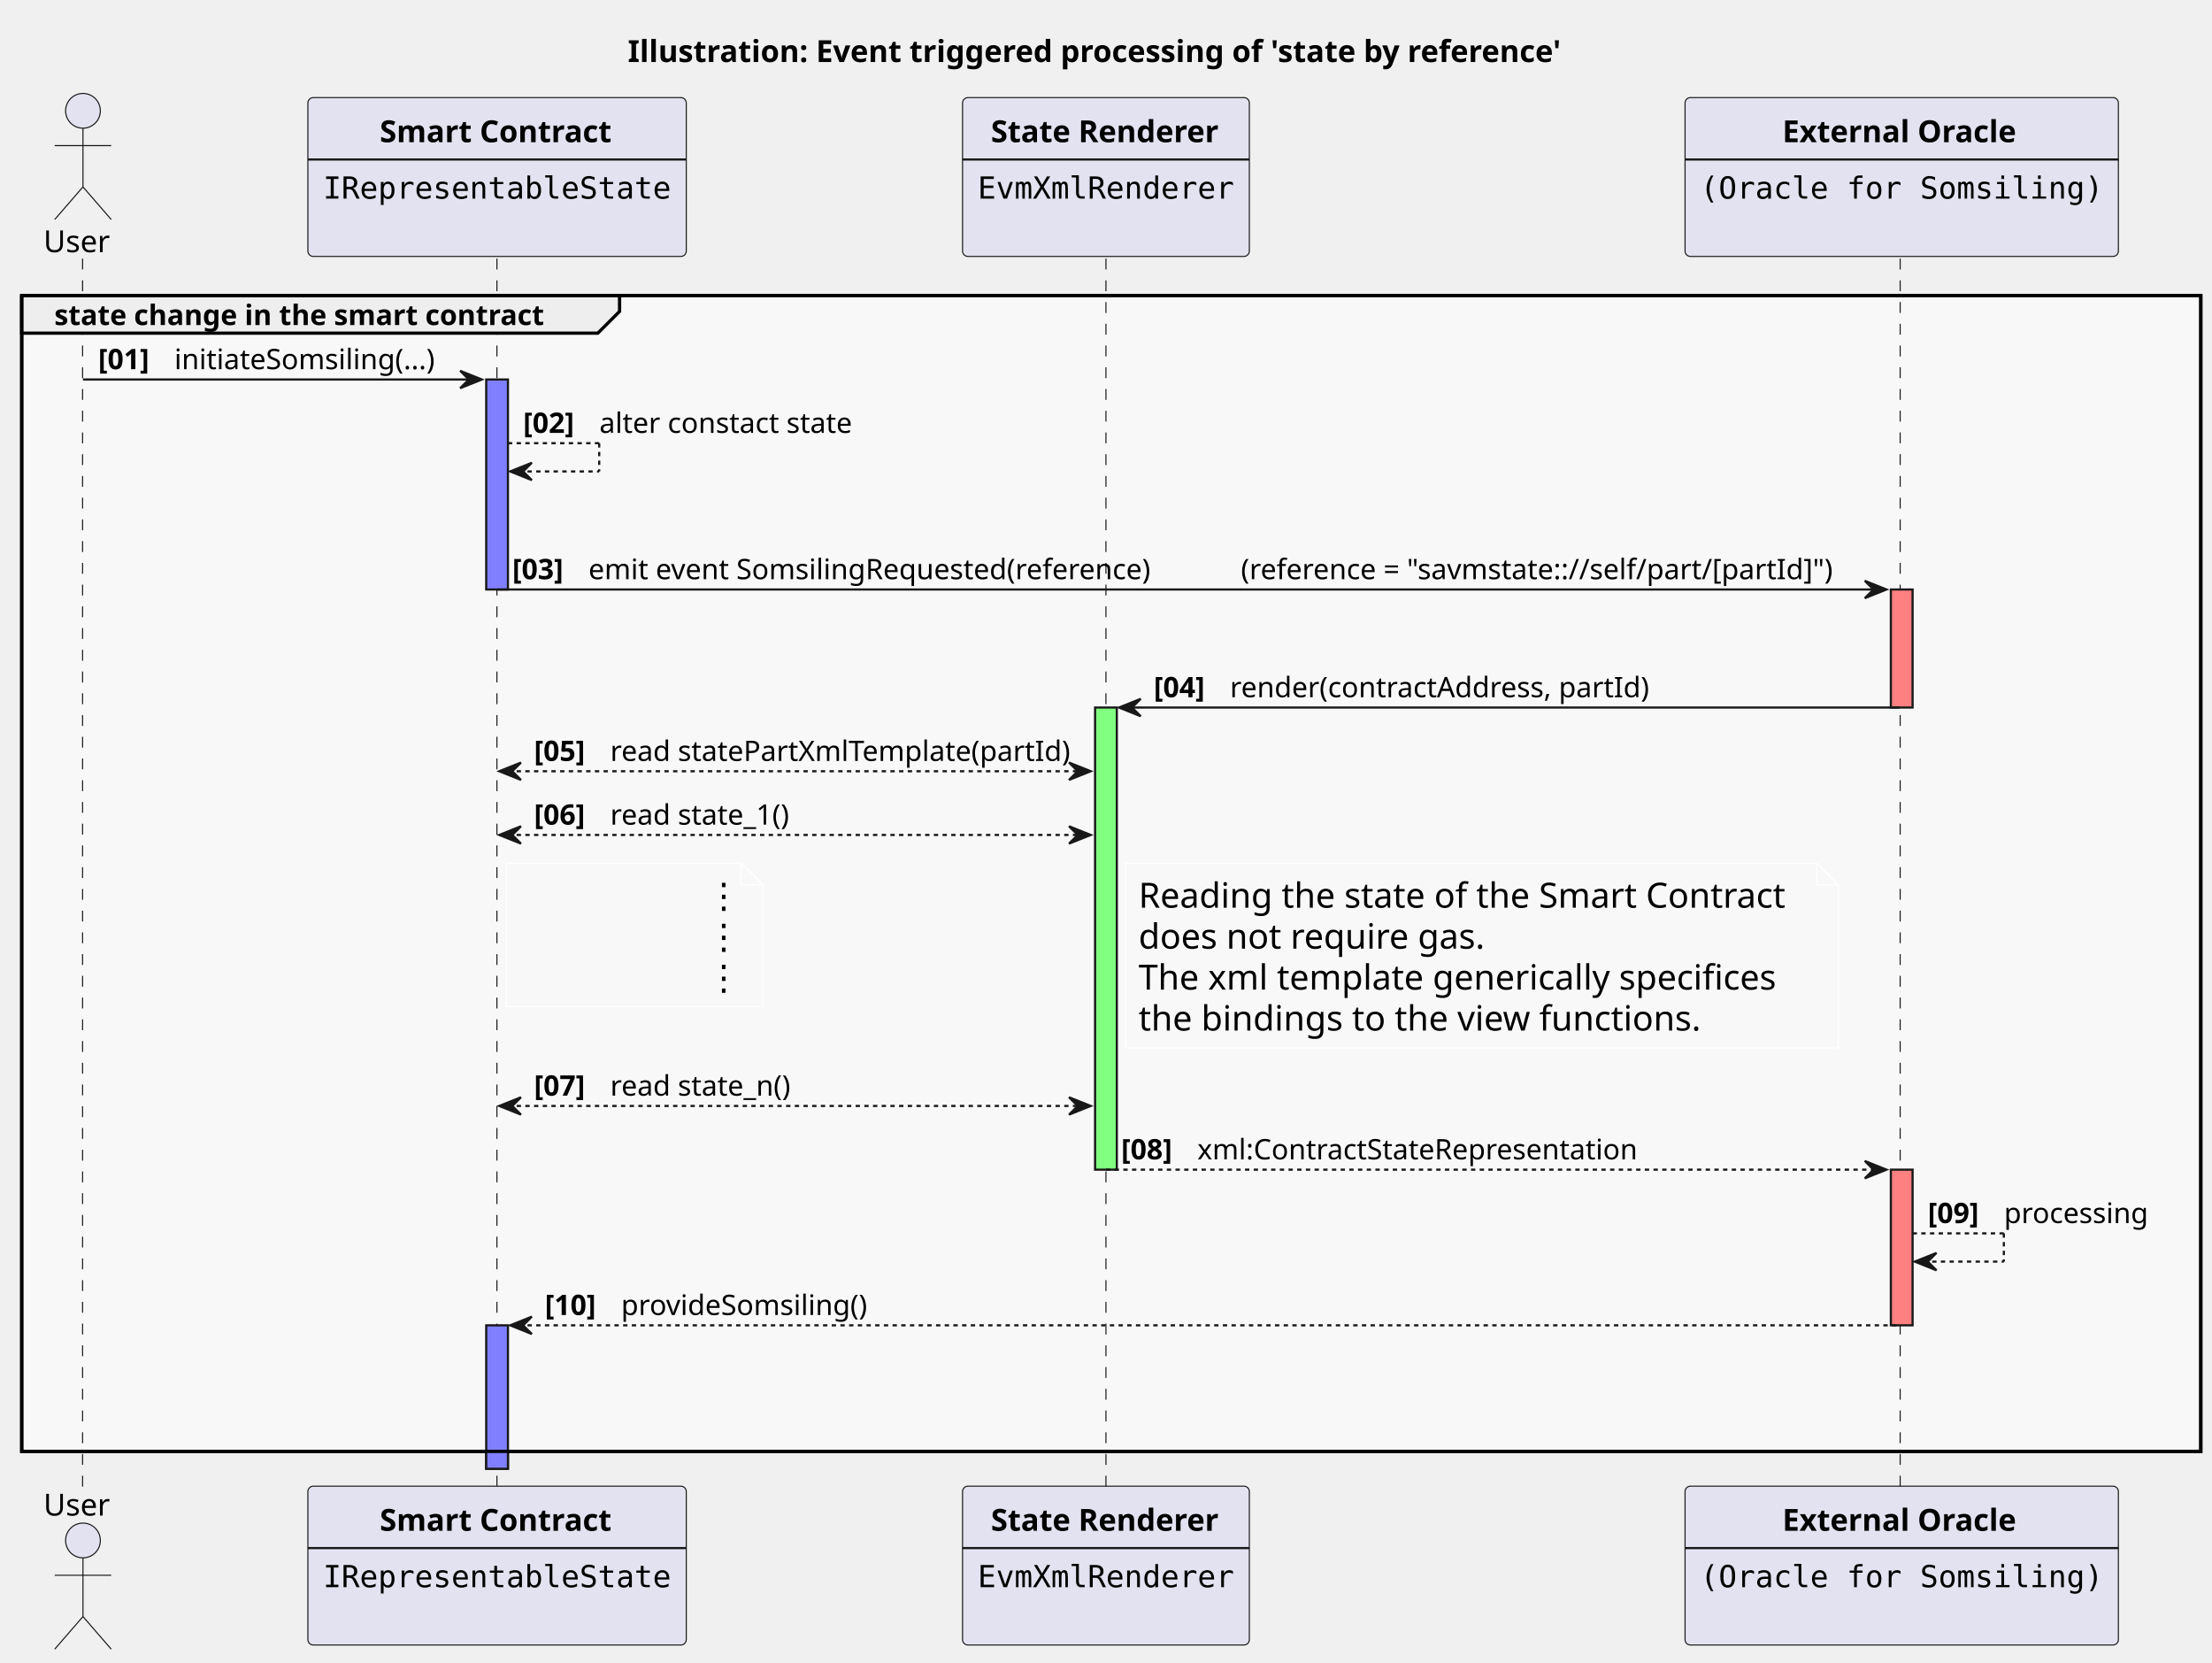
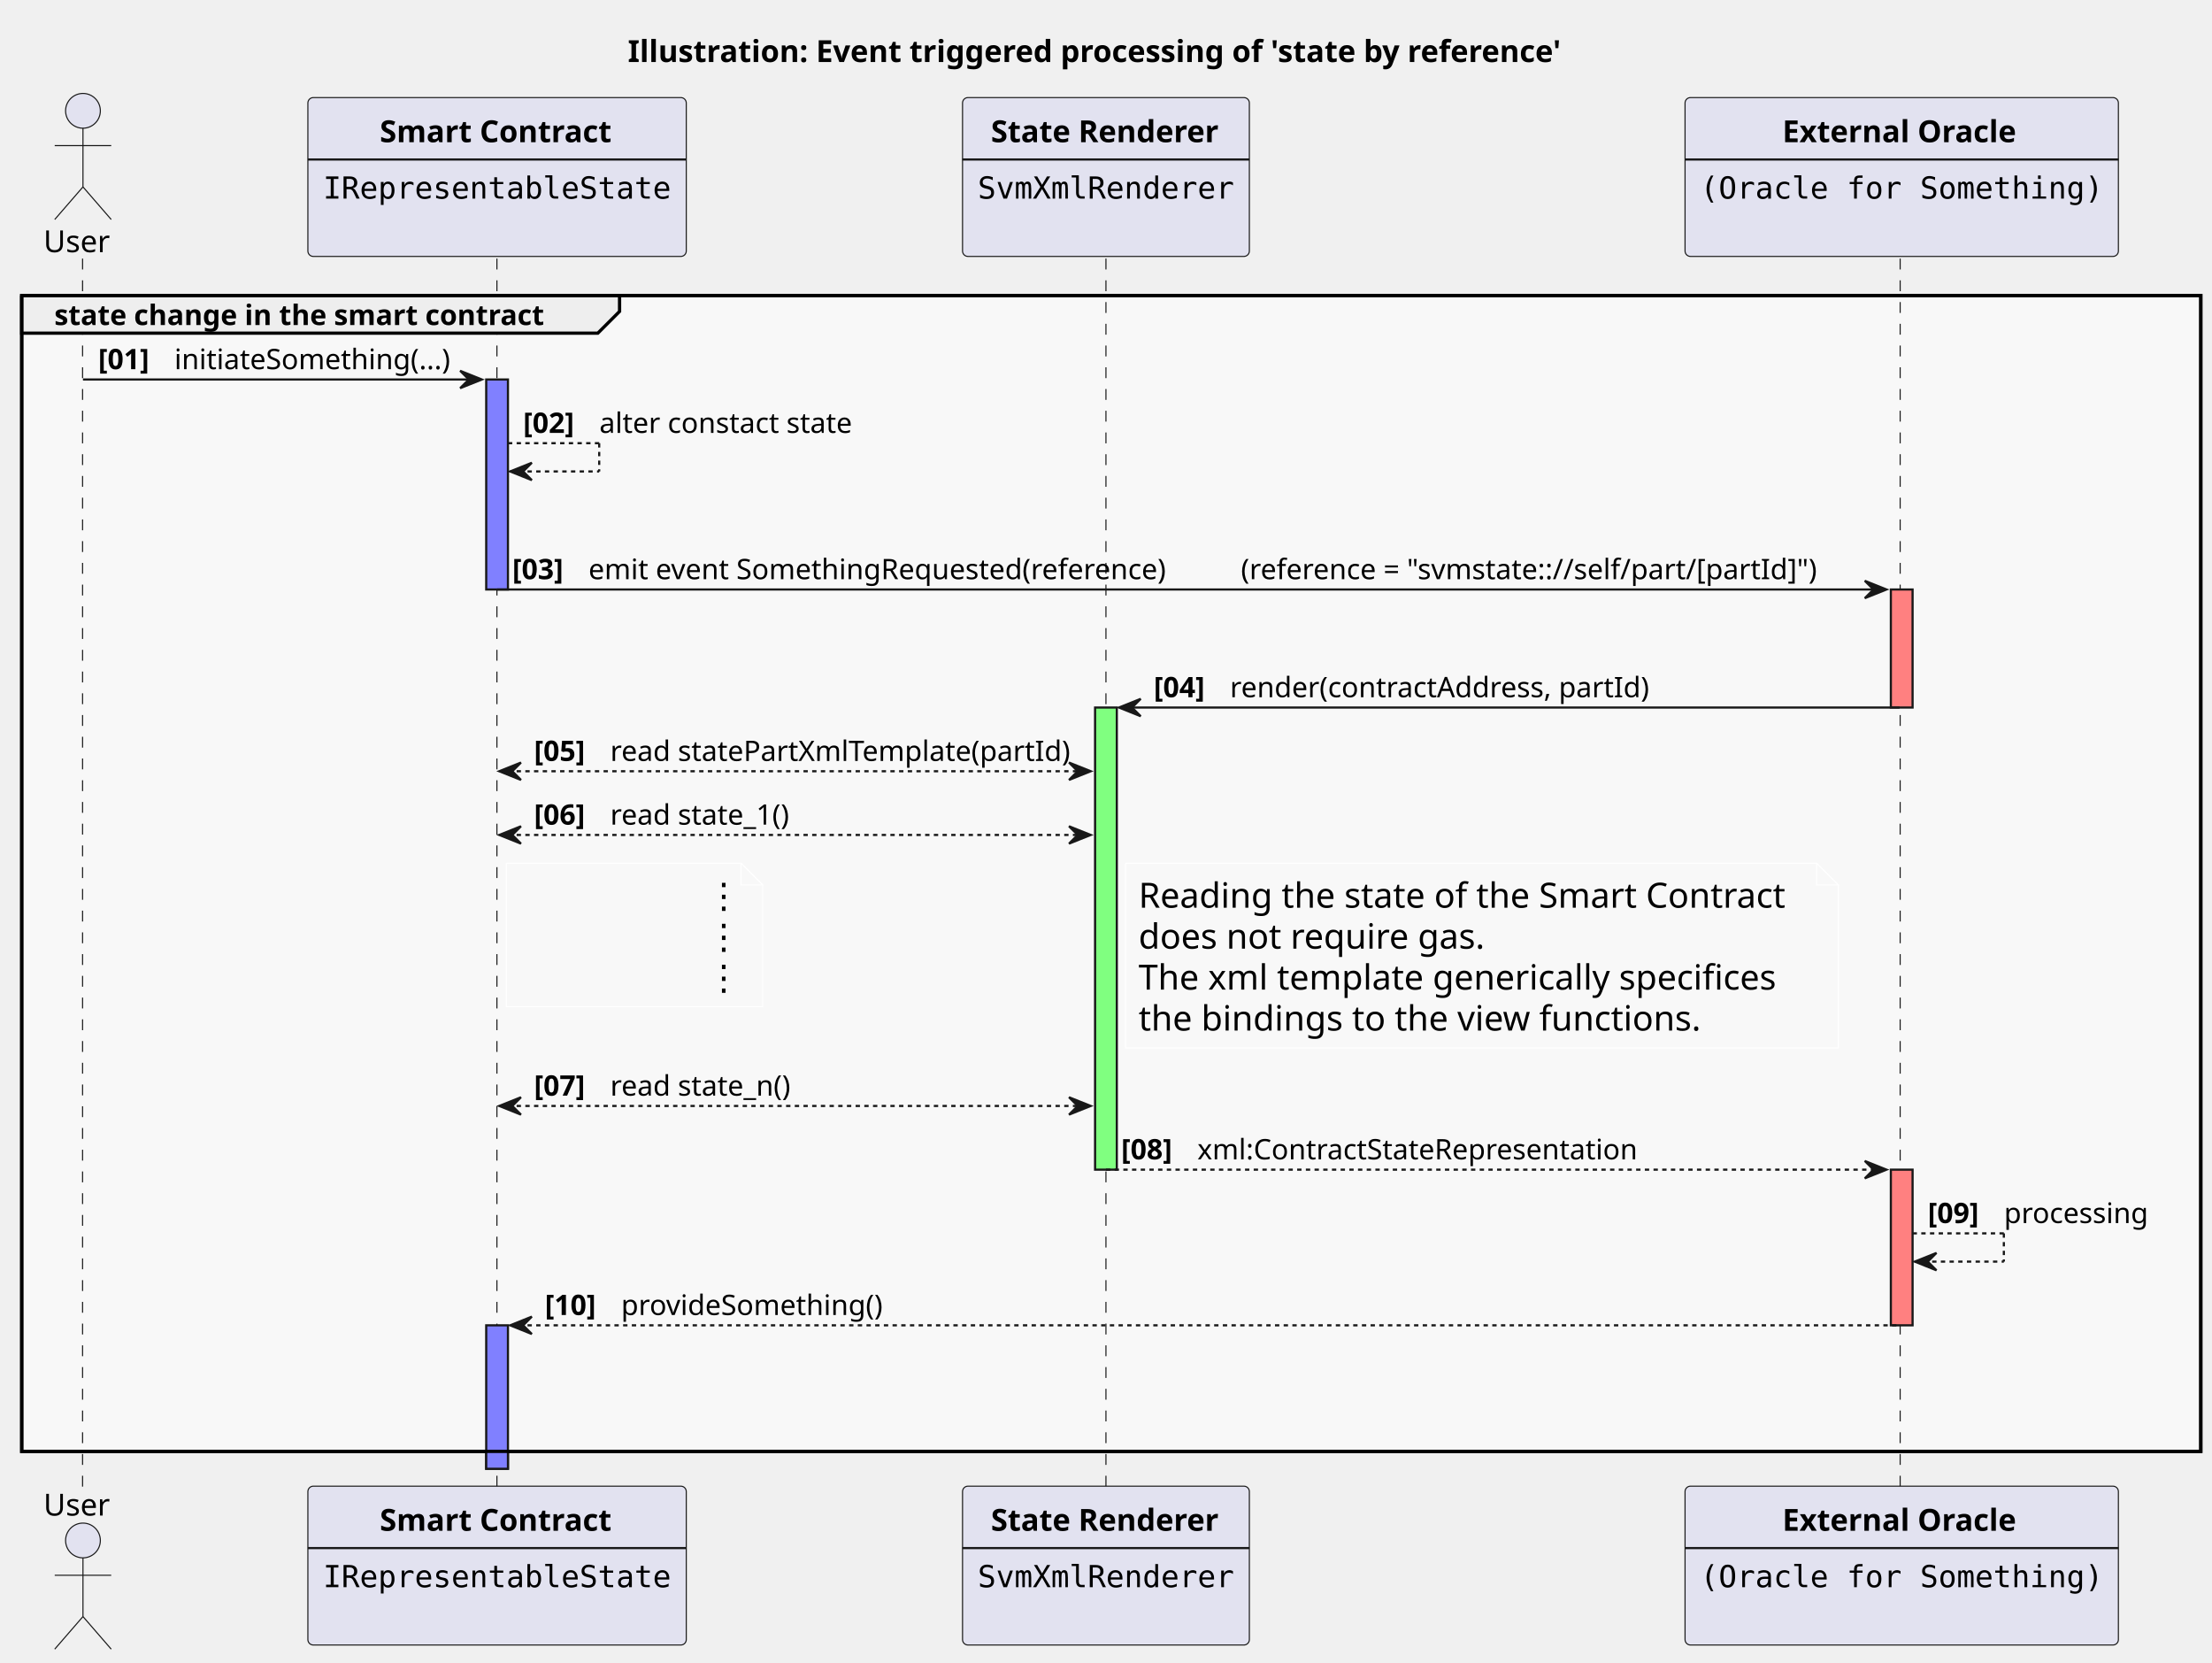
<svg xmlns="http://www.w3.org/2000/svg" contentStyleType="text/css" data-diagram-type="SEQUENCE" height="765px" preserveAspectRatio="none" style="width:1018px;height:765px;background:#FFFFFF;" version="1.1" viewBox="0 0 1018 765" width="1018px" zoomAndPan="magnify">
  <defs />
  <g>
    <text fill="#000000" font-family="sans-serif" font-size="14" font-weight="bold" lengthAdjust="spacing" textLength="443.981" x="288.934" y="28.535">Illustration: Event triggered processing of 'state by reference'</text>
    <g>
      <rect fill="#8080FF" height="96.621" style="stroke:#181818;stroke-width:1;" width="10" x="223.765" y="174.598" />
    </g>
    <g>
      <rect fill="#8080FF" height="66" style="stroke:#181818;stroke-width:1;" width="10" x="223.765" y="609.768" />
    </g>
    <g>
      <rect fill="#80FF80" height="212.617" style="stroke:#181818;stroke-width:1;" width="10" x="503.975" y="325.529" />
    </g>
    <g>
      <rect fill="#FF8080" height="54.31" style="stroke:#181818;stroke-width:1;" width="10" x="870.203" y="271.219" />
    </g>
    <g>
      <rect fill="#FF8080" height="71.621" style="stroke:#181818;stroke-width:1;" width="10" x="870.203" y="538.146" />
    </g>
    <rect fill="#F8F8F8" height="531.791" style="stroke:#000000;stroke-width:1.5;" width="1002.848" x="10" y="135.977" />
    <g>
      <rect fill="#000000" fill-opacity="0" height="565.791" width="8" x="34.183" y="118.977" />
      <line style="stroke:#181818;stroke-width:0.5;stroke-dasharray:5,5;" x1="38" x2="38" y1="118.977" y2="684.768" />
    </g>
    <g>
      <rect fill="#000000" fill-opacity="0" height="565.791" width="8" x="224.765" y="118.977" />
      <line style="stroke:#181818;stroke-width:0.5;stroke-dasharray:5,5;" x1="228.692" x2="228.692" y1="118.977" y2="684.768" />
    </g>
    <g>
      <rect fill="#000000" fill-opacity="0" height="565.791" width="8" x="504.975" y="118.977" />
      <line style="stroke:#181818;stroke-width:0.5;stroke-dasharray:5,5;" x1="508.974" x2="508.974" y1="118.977" y2="684.768" />
    </g>
    <g>
      <rect fill="#000000" fill-opacity="0" height="565.791" width="8" x="871.203" y="118.977" />
      <line style="stroke:#181818;stroke-width:0.5;stroke-dasharray:5,5;" x1="874.487" x2="874.487" y1="118.977" y2="684.768" />
    </g>
    <g class="participant participant-head" data-participant="User">
      <text fill="#000000" font-family="sans-serif" font-size="14" lengthAdjust="spacing" textLength="30.365" x="20" y="116.023">User</text>
      <ellipse cx="38.183" cy="50.988" fill="#E2E2F0" rx="8" ry="8" style="stroke:#181818;stroke-width:0.5;" />
      <path d="M38.183,58.988 L38.183,85.988 M25.183,66.988 L51.183,66.988 M38.183,85.988 L25.183,100.988 M38.183,85.988 L51.183,100.988" fill="none" style="stroke:#181818;stroke-width:0.5;" />
    </g>
    <g class="participant participant-tail" data-participant="User">
      <text fill="#000000" font-family="sans-serif" font-size="14" lengthAdjust="spacing" textLength="30.365" x="20" y="697.303">User</text>
      <ellipse cx="38.183" cy="708.756" fill="#E2E2F0" rx="8" ry="8" style="stroke:#181818;stroke-width:0.5;" />
      <path d="M38.183,716.756 L38.183,743.756 M25.183,724.756 L51.183,724.756 M38.183,743.756 L25.183,758.756 M38.183,743.756 L51.183,758.756" fill="none" style="stroke:#181818;stroke-width:0.5;" />
    </g>
    <g class="participant participant-head" data-participant="SmartContract">
      <rect fill="#E2E2F0" height="73.082" rx="2.5" ry="2.5" style="stroke:#181818;stroke-width:0.5;" width="174.145" x="141.692" y="44.895" />
      <text fill="#000000" font-family="sans-serif" font-size="14" font-weight="bold" lengthAdjust="spacing" textLength="107.96" x="174.785" y="65.43">Smart Contract</text>
      <line style="stroke:#181818;stroke-width:1;" x1="141.692" x2="315.838" y1="73.383" y2="73.383" />
      <text fill="#000000" font-family="monospace" font-size="14" lengthAdjust="spacing" textLength="160.145" x="148.692" y="91.378">IRepresentableState</text>
      <text fill="#000000" font-family="monospace" font-size="14" lengthAdjust="spacing" textLength="8.429" x="224.551" y="107.675"> </text>
    </g>
    <g class="participant participant-tail" data-participant="SmartContract">
      <rect fill="#E2E2F0" height="73.082" rx="2.5" ry="2.5" style="stroke:#181818;stroke-width:0.5;" width="174.145" x="141.692" y="683.768" />
      <text fill="#000000" font-family="sans-serif" font-size="14" font-weight="bold" lengthAdjust="spacing" textLength="107.96" x="174.785" y="704.303">Smart Contract</text>
      <line style="stroke:#181818;stroke-width:1;" x1="141.692" x2="315.838" y1="712.256" y2="712.256" />
      <text fill="#000000" font-family="monospace" font-size="14" lengthAdjust="spacing" textLength="160.145" x="148.692" y="730.251">IRepresentableState</text>
      <text fill="#000000" font-family="monospace" font-size="14" lengthAdjust="spacing" textLength="8.429" x="224.551" y="746.548"> </text>
    </g>
-     <g class="participant participant-head" data-participant="EvmXmlRenderer">
+     <g class="participant participant-head" data-participant="SvmXmlRenderer">
      <rect fill="#E2E2F0" height="73.082" rx="2.5" ry="2.5" style="stroke:#181818;stroke-width:0.5;" width="132.002" x="442.974" y="44.895" />
      <text fill="#000000" font-family="sans-serif" font-size="14" font-weight="bold" lengthAdjust="spacing" textLength="105.861" x="456.044" y="65.43">State Renderer</text>
      <line style="stroke:#181818;stroke-width:1;" x1="442.974" x2="574.976" y1="73.383" y2="73.383" />
-       <text fill="#000000" font-family="monospace" font-size="14" lengthAdjust="spacing" textLength="118.002" x="449.974" y="91.378">EvmXmlRenderer</text>
+       <text fill="#000000" font-family="monospace" font-size="14" lengthAdjust="spacing" textLength="118.002" x="449.974" y="91.378">SvmXmlRenderer</text>
      <text fill="#000000" font-family="monospace" font-size="14" lengthAdjust="spacing" textLength="8.429" x="504.76" y="107.675"> </text>
    </g>
-     <g class="participant participant-tail" data-participant="EvmXmlRenderer">
+     <g class="participant participant-tail" data-participant="SvmXmlRenderer">
      <rect fill="#E2E2F0" height="73.082" rx="2.5" ry="2.5" style="stroke:#181818;stroke-width:0.5;" width="132.002" x="442.974" y="683.768" />
      <text fill="#000000" font-family="sans-serif" font-size="14" font-weight="bold" lengthAdjust="spacing" textLength="105.861" x="456.044" y="704.303">State Renderer</text>
      <line style="stroke:#181818;stroke-width:1;" x1="442.974" x2="574.976" y1="712.256" y2="712.256" />
-       <text fill="#000000" font-family="monospace" font-size="14" lengthAdjust="spacing" textLength="118.002" x="449.974" y="730.251">EvmXmlRenderer</text>
+       <text fill="#000000" font-family="monospace" font-size="14" lengthAdjust="spacing" textLength="118.002" x="449.974" y="730.251">SvmXmlRenderer</text>
      <text fill="#000000" font-family="monospace" font-size="14" lengthAdjust="spacing" textLength="8.429" x="504.76" y="746.548"> </text>
    </g>
    <g class="participant participant-head" data-participant="ExternalOracle">
      <rect fill="#E2E2F0" height="73.082" rx="2.5" ry="2.5" style="stroke:#181818;stroke-width:0.5;" width="199.432" x="775.487" y="44.895" />
      <text fill="#000000" font-family="sans-serif" font-size="14" font-weight="bold" lengthAdjust="spacing" textLength="109.84" x="820.283" y="65.43">External Oracle</text>
      <line style="stroke:#181818;stroke-width:1;" x1="775.487" x2="974.918" y1="73.383" y2="73.383" />
-       <text fill="#000000" font-family="monospace" font-size="14" lengthAdjust="spacing" textLength="185.432" x="782.487" y="91.378">(Oracle for Somsiling)</text>
+       <text fill="#000000" font-family="monospace" font-size="14" lengthAdjust="spacing" textLength="185.432" x="782.487" y="91.378">(Oracle for Something)</text>
      <text fill="#000000" font-family="monospace" font-size="14" lengthAdjust="spacing" textLength="8.429" x="870.988" y="107.675"> </text>
    </g>
    <g class="participant participant-tail" data-participant="ExternalOracle">
      <rect fill="#E2E2F0" height="73.082" rx="2.5" ry="2.5" style="stroke:#181818;stroke-width:0.5;" width="199.432" x="775.487" y="683.768" />
      <text fill="#000000" font-family="sans-serif" font-size="14" font-weight="bold" lengthAdjust="spacing" textLength="109.84" x="820.283" y="704.303">External Oracle</text>
      <line style="stroke:#181818;stroke-width:1;" x1="775.487" x2="974.918" y1="712.256" y2="712.256" />
-       <text fill="#000000" font-family="monospace" font-size="14" lengthAdjust="spacing" textLength="185.432" x="782.487" y="730.251">(Oracle for Somsiling)</text>
+       <text fill="#000000" font-family="monospace" font-size="14" lengthAdjust="spacing" textLength="185.432" x="782.487" y="730.251">(Oracle for Something)</text>
      <text fill="#000000" font-family="monospace" font-size="14" lengthAdjust="spacing" textLength="8.429" x="870.988" y="746.548"> </text>
    </g>
    <g>
      <rect fill="#8080FF" height="96.621" style="stroke:#181818;stroke-width:1;" width="10" x="223.765" y="174.598" />
    </g>
    <g>
      <rect fill="#8080FF" height="66" style="stroke:#181818;stroke-width:1;" width="10" x="223.765" y="609.768" />
    </g>
    <g>
      <rect fill="#80FF80" height="212.617" style="stroke:#181818;stroke-width:1;" width="10" x="503.975" y="325.529" />
    </g>
    <g>
      <rect fill="#FF8080" height="54.31" style="stroke:#181818;stroke-width:1;" width="10" x="870.203" y="271.219" />
    </g>
    <g>
      <rect fill="#FF8080" height="71.621" style="stroke:#181818;stroke-width:1;" width="10" x="870.203" y="538.146" />
    </g>
    <path d="M10,135.977 L285.134,135.977 L285.134,143.287 L275.134,153.287 L10,153.287 L10,135.977" fill="#EEEEEE" style="stroke:#000000;stroke-width:1.5;" />
    <rect fill="none" height="531.791" style="stroke:#000000;stroke-width:1.5;" width="1002.848" x="10" y="135.977" />
    <text fill="#000000" font-family="sans-serif" font-size="13" font-weight="bold" lengthAdjust="spacing" textLength="230.134" x="25" y="149.545">state change in the smart contract</text>
    <g class="message" data-participant-1="User" data-participant-2="SmartContract">
      <polygon fill="#181818" points="211.765,170.598,221.765,174.598,211.765,178.598,215.765,174.598" style="stroke:#181818;stroke-width:1;" />
      <line style="stroke:#181818;stroke-width:1;" x1="38.183" x2="217.765" y1="174.598" y2="174.598" />
      <text fill="#000000" font-family="sans-serif" font-size="13" font-weight="bold" lengthAdjust="spacing" textLength="26.787" x="45.183" y="169.856">[01]</text>
-       <text fill="#000000" font-family="sans-serif" font-size="13" lengthAdjust="spacing" textLength="131.511" x="80.254" y="169.856">initiateSomsiling(...)</text>
+       <text fill="#000000" font-family="sans-serif" font-size="13" lengthAdjust="spacing" textLength="131.511" x="80.254" y="169.856">initiateSomething(...)</text>
    </g>
    <g class="message" data-participant-1="SmartContract" data-participant-2="SmartContract">
      <line style="stroke:#181818;stroke-width:1;stroke-dasharray:2,2;" x1="233.765" x2="275.765" y1="203.908" y2="203.908" />
      <line style="stroke:#181818;stroke-width:1;stroke-dasharray:2,2;" x1="275.765" x2="275.765" y1="203.908" y2="216.908" />
      <line style="stroke:#181818;stroke-width:1;stroke-dasharray:2,2;" x1="234.765" x2="275.765" y1="216.908" y2="216.908" />
      <polygon fill="#181818" points="244.765,212.908,234.765,216.908,244.765,220.908,240.765,216.908" style="stroke:#181818;stroke-width:1;" />
      <text fill="#000000" font-family="sans-serif" font-size="13" font-weight="bold" lengthAdjust="spacing" textLength="26.787" x="240.765" y="199.166">[02]</text>
      <text fill="#000000" font-family="sans-serif" font-size="13" lengthAdjust="spacing" textLength="120.263" x="275.837" y="199.166">alter constact state</text>
    </g>
    <g class="message" data-participant-1="SmartContract" data-participant-2="ExternalOracle">
      <polygon fill="#181818" points="858.203,267.219,868.203,271.219,858.203,275.219,862.203,271.219" style="stroke:#181818;stroke-width:1;" />
      <line style="stroke:#181818;stroke-width:1;" x1="228.765" x2="864.203" y1="271.219" y2="271.219" />
      <text fill="#000000" font-family="sans-serif" font-size="13" font-weight="bold" lengthAdjust="spacing" textLength="26.787" x="235.765" y="266.477">[03]</text>
-       <text fill="#000000" font-family="sans-serif" font-size="13" lengthAdjust="spacing" textLength="271.039" x="270.837" y="266.477">emit event SomsilingRequested(reference)</text>
-       <text fill="#000000" font-family="sans-serif" font-size="13" lengthAdjust="spacing" textLength="282.096" x="571.106" y="266.477">(reference = "savmstate:://self/part/[partId]")</text>
+       <text fill="#000000" font-family="sans-serif" font-size="13" lengthAdjust="spacing" textLength="271.039" x="270.837" y="266.477">emit event SomethingRequested(reference)</text>
+       <text fill="#000000" font-family="sans-serif" font-size="13" lengthAdjust="spacing" textLength="282.096" x="571.106" y="266.477">(reference = "svmstate:://self/part/[partId]")</text>
    </g>
-     <g class="message" data-participant-1="ExternalOracle" data-participant-2="EvmXmlRenderer">
+     <g class="message" data-participant-1="ExternalOracle" data-participant-2="SvmXmlRenderer">
      <polygon fill="#181818" points="524.975,321.529,514.975,325.529,524.975,329.529,520.975,325.529" style="stroke:#181818;stroke-width:1;" />
      <line style="stroke:#181818;stroke-width:1;" x1="518.975" x2="874.203" y1="325.529" y2="325.529" />
      <text fill="#000000" font-family="sans-serif" font-size="13" font-weight="bold" lengthAdjust="spacing" textLength="26.787" x="530.975" y="320.787">[04]</text>
      <text fill="#000000" font-family="sans-serif" font-size="13" lengthAdjust="spacing" textLength="198.269" x="566.046" y="320.787">render(contractAddress, partId)</text>
    </g>
-     <g class="message" data-participant-1="EvmXmlRenderer" data-participant-2="SmartContract">
+     <g class="message" data-participant-1="SvmXmlRenderer" data-participant-2="SmartContract">
      <polygon fill="#181818" points="239.765,350.84,229.765,354.84,239.765,358.84,235.765,354.84" style="stroke:#181818;stroke-width:1;" />
      <polygon fill="#181818" points="491.975,350.84,501.975,354.84,491.975,358.84,495.975,354.84" style="stroke:#181818;stroke-width:1;" />
      <line style="stroke:#181818;stroke-width:1;stroke-dasharray:2,2;" x1="233.765" x2="497.975" y1="354.84" y2="354.84" />
      <text fill="#000000" font-family="sans-serif" font-size="13" font-weight="bold" lengthAdjust="spacing" textLength="26.787" x="245.765" y="350.098">[05]</text>
      <text fill="#000000" font-family="sans-serif" font-size="13" lengthAdjust="spacing" textLength="216.138" x="280.837" y="350.098">read statePartXmlTemplate(partId)</text>
    </g>
-     <g class="message" data-participant-1="EvmXmlRenderer" data-participant-2="SmartContract">
+     <g class="message" data-participant-1="SvmXmlRenderer" data-participant-2="SmartContract">
      <polygon fill="#181818" points="239.765,380.15,229.765,384.15,239.765,388.15,235.765,384.15" style="stroke:#181818;stroke-width:1;" />
      <polygon fill="#181818" points="491.975,380.15,501.975,384.15,491.975,388.15,495.975,384.15" style="stroke:#181818;stroke-width:1;" />
      <line style="stroke:#181818;stroke-width:1;stroke-dasharray:2,2;" x1="233.765" x2="497.975" y1="384.15" y2="384.15" />
      <text fill="#000000" font-family="sans-serif" font-size="13" font-weight="bold" lengthAdjust="spacing" textLength="26.787" x="245.765" y="379.408">[06]</text>
      <text fill="#000000" font-family="sans-serif" font-size="13" lengthAdjust="spacing" textLength="85.985" x="280.837" y="379.408">read state_1()</text>
    </g>
    <path d="M233,397.15 L233,463.15 L351,463.15 L351,407.15 L341,397.15 L233,397.15" fill="#F8F8F8" style="stroke:#FFFFFF;stroke-width:0.5;" />
    <path d="M341,397.15 L341,407.15 L351,407.15 L341,397.15" fill="#F8F8F8" style="stroke:#FFFFFF;stroke-width:0.5;" />
    <text fill="#000000" font-family="sans-serif" font-size="16" lengthAdjust="spacing" textLength="6.57" x="325.062" y="417.619">⋮</text>
    <text fill="#000000" font-family="sans-serif" font-size="16" lengthAdjust="spacing" textLength="6.57" x="325.062" y="436.463">⋮</text>
    <text fill="#000000" font-family="sans-serif" font-size="16" lengthAdjust="spacing" textLength="6.57" x="325.062" y="455.307">⋮</text>
    <path d="M518,397.15 L518,482.15 L846,482.15 L846,407.15 L836,397.15 L518,397.15" fill="#F8F8F8" style="stroke:#FFFFFF;stroke-width:0.5;" />
    <path d="M836,397.15 L836,407.15 L846,407.15 L836,397.15" fill="#F8F8F8" style="stroke:#FFFFFF;stroke-width:0.5;" />
    <text fill="#000000" font-family="sans-serif" font-size="16" lengthAdjust="spacing" textLength="307.383" x="524" y="417.619">Reading the state of the Smart Contract</text>
    <text fill="#000000" font-family="sans-serif" font-size="16" lengthAdjust="spacing" textLength="165.477" x="524" y="436.463">does not require gas.</text>
    <text fill="#000000" font-family="sans-serif" font-size="16" lengthAdjust="spacing" textLength="306.133" x="524" y="455.307">The xml template generically specifices</text>
    <text fill="#000000" font-family="sans-serif" font-size="16" lengthAdjust="spacing" textLength="269.836" x="524" y="474.15">the bindings to the view functions.</text>
-     <g class="message" data-participant-1="EvmXmlRenderer" data-participant-2="SmartContract">
+     <g class="message" data-participant-1="SvmXmlRenderer" data-participant-2="SmartContract">
      <polygon fill="#181818" points="239.765,504.836,229.765,508.836,239.765,512.836,235.765,508.836" style="stroke:#181818;stroke-width:1;" />
      <polygon fill="#181818" points="491.975,504.836,501.975,508.836,491.975,512.836,495.975,508.836" style="stroke:#181818;stroke-width:1;" />
      <line style="stroke:#181818;stroke-width:1;stroke-dasharray:2,2;" x1="233.765" x2="497.975" y1="508.836" y2="508.836" />
      <text fill="#000000" font-family="sans-serif" font-size="13" font-weight="bold" lengthAdjust="spacing" textLength="26.787" x="245.765" y="504.094">[07]</text>
      <text fill="#000000" font-family="sans-serif" font-size="13" lengthAdjust="spacing" textLength="85.833" x="280.837" y="504.094">read state_n()</text>
    </g>
-     <g class="message" data-participant-1="EvmXmlRenderer" data-participant-2="ExternalOracle">
+     <g class="message" data-participant-1="SvmXmlRenderer" data-participant-2="ExternalOracle">
      <polygon fill="#181818" points="858.203,534.146,868.203,538.146,858.203,542.146,862.203,538.146" style="stroke:#181818;stroke-width:1;" />
      <line style="stroke:#181818;stroke-width:1;stroke-dasharray:2,2;" x1="508.975" x2="864.203" y1="538.146" y2="538.146" />
      <text fill="#000000" font-family="sans-serif" font-size="13" font-weight="bold" lengthAdjust="spacing" textLength="26.787" x="515.975" y="533.404">[08]</text>
      <text fill="#000000" font-family="sans-serif" font-size="13" lengthAdjust="spacing" textLength="207.917" x="551.046" y="533.404">xml:ContractStateRepresentation</text>
    </g>
    <g class="message" data-participant-1="ExternalOracle" data-participant-2="ExternalOracle">
      <line style="stroke:#181818;stroke-width:1;stroke-dasharray:2,2;" x1="880.203" x2="922.203" y1="567.457" y2="567.457" />
      <line style="stroke:#181818;stroke-width:1;stroke-dasharray:2,2;" x1="922.203" x2="922.203" y1="567.457" y2="580.457" />
      <line style="stroke:#181818;stroke-width:1;stroke-dasharray:2,2;" x1="881.203" x2="922.203" y1="580.457" y2="580.457" />
      <polygon fill="#181818" points="891.203,576.457,881.203,580.457,891.203,584.457,887.203,580.457" style="stroke:#181818;stroke-width:1;" />
      <text fill="#000000" font-family="sans-serif" font-size="13" font-weight="bold" lengthAdjust="spacing" textLength="26.787" x="887.203" y="562.715">[09]</text>
      <text fill="#000000" font-family="sans-serif" font-size="13" lengthAdjust="spacing" textLength="68.574" x="922.274" y="562.715">processing</text>
    </g>
    <g class="message" data-participant-1="ExternalOracle" data-participant-2="SmartContract">
      <polygon fill="#181818" points="244.765,605.768,234.765,609.768,244.765,613.768,240.765,609.768" style="stroke:#181818;stroke-width:1;" />
      <line style="stroke:#181818;stroke-width:1;stroke-dasharray:2,2;" x1="238.765" x2="874.203" y1="609.768" y2="609.768" />
      <text fill="#000000" font-family="sans-serif" font-size="13" font-weight="bold" lengthAdjust="spacing" textLength="26.787" x="250.765" y="605.025">[10]</text>
-       <text fill="#000000" font-family="sans-serif" font-size="13" lengthAdjust="spacing" textLength="123.081" x="285.837" y="605.025">provideSomsiling()</text>
+       <text fill="#000000" font-family="sans-serif" font-size="13" lengthAdjust="spacing" textLength="123.081" x="285.837" y="605.025">provideSomething()</text>
    </g>
  </g>
</svg>
